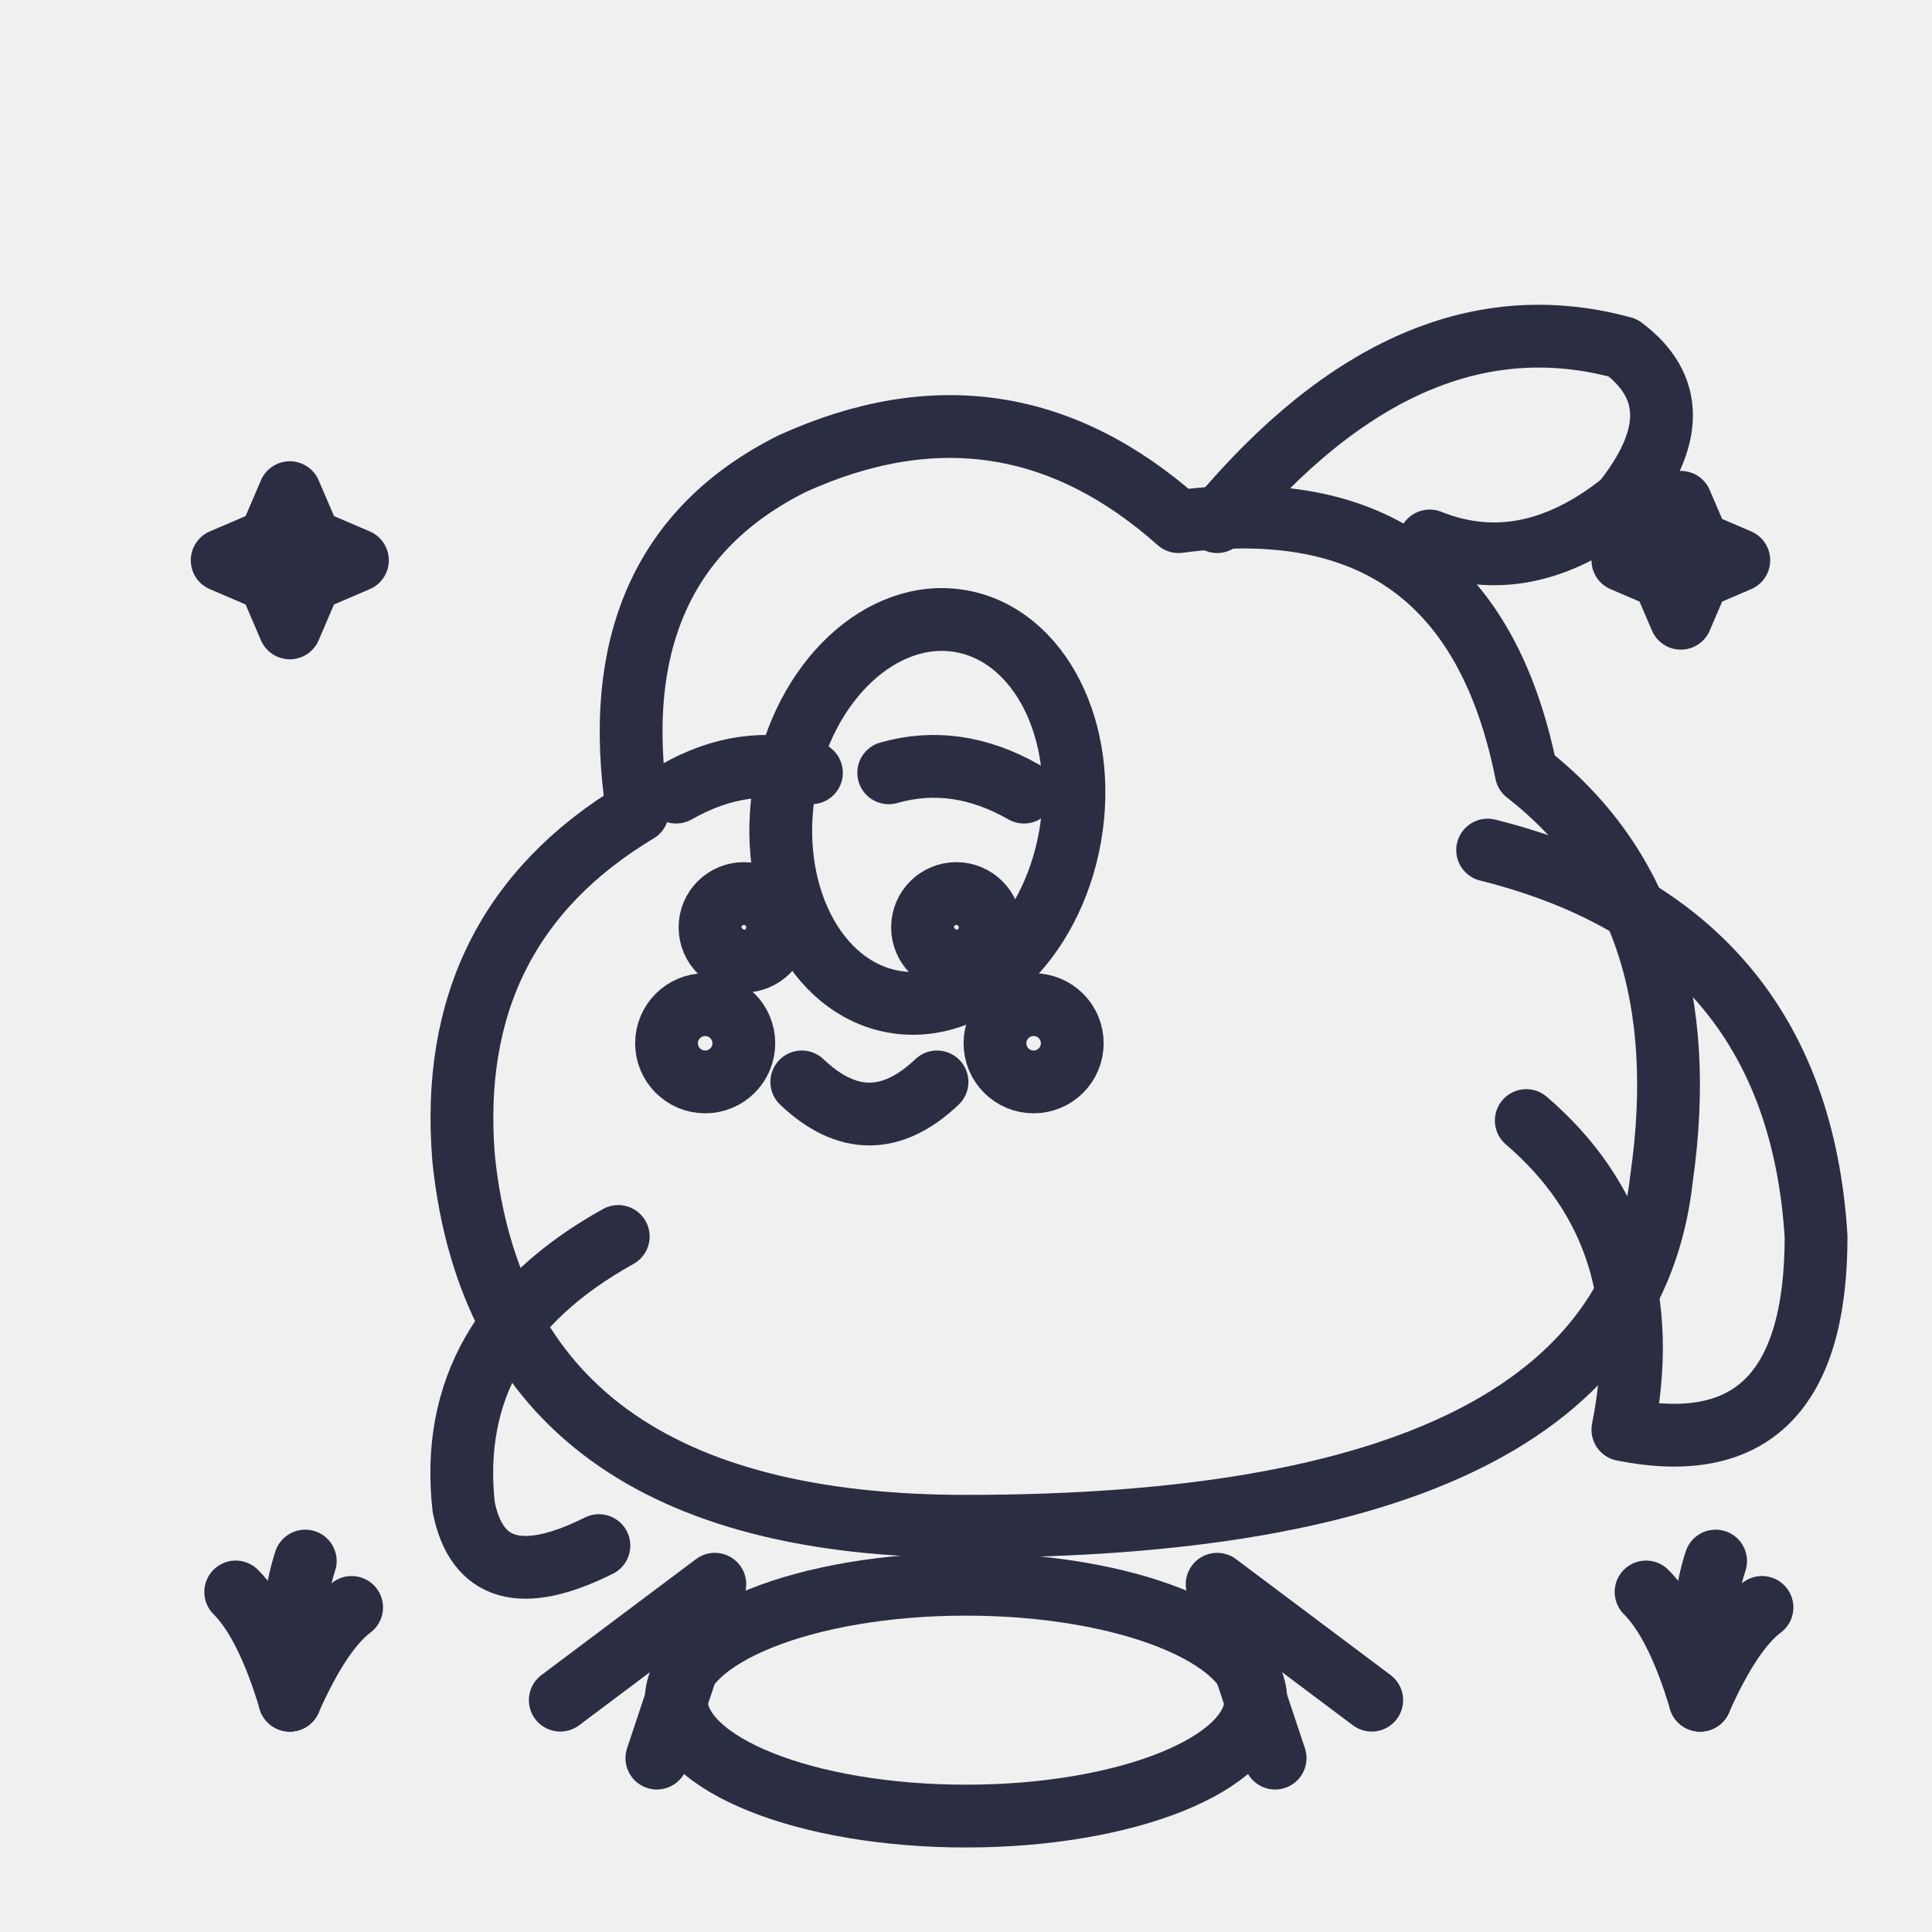
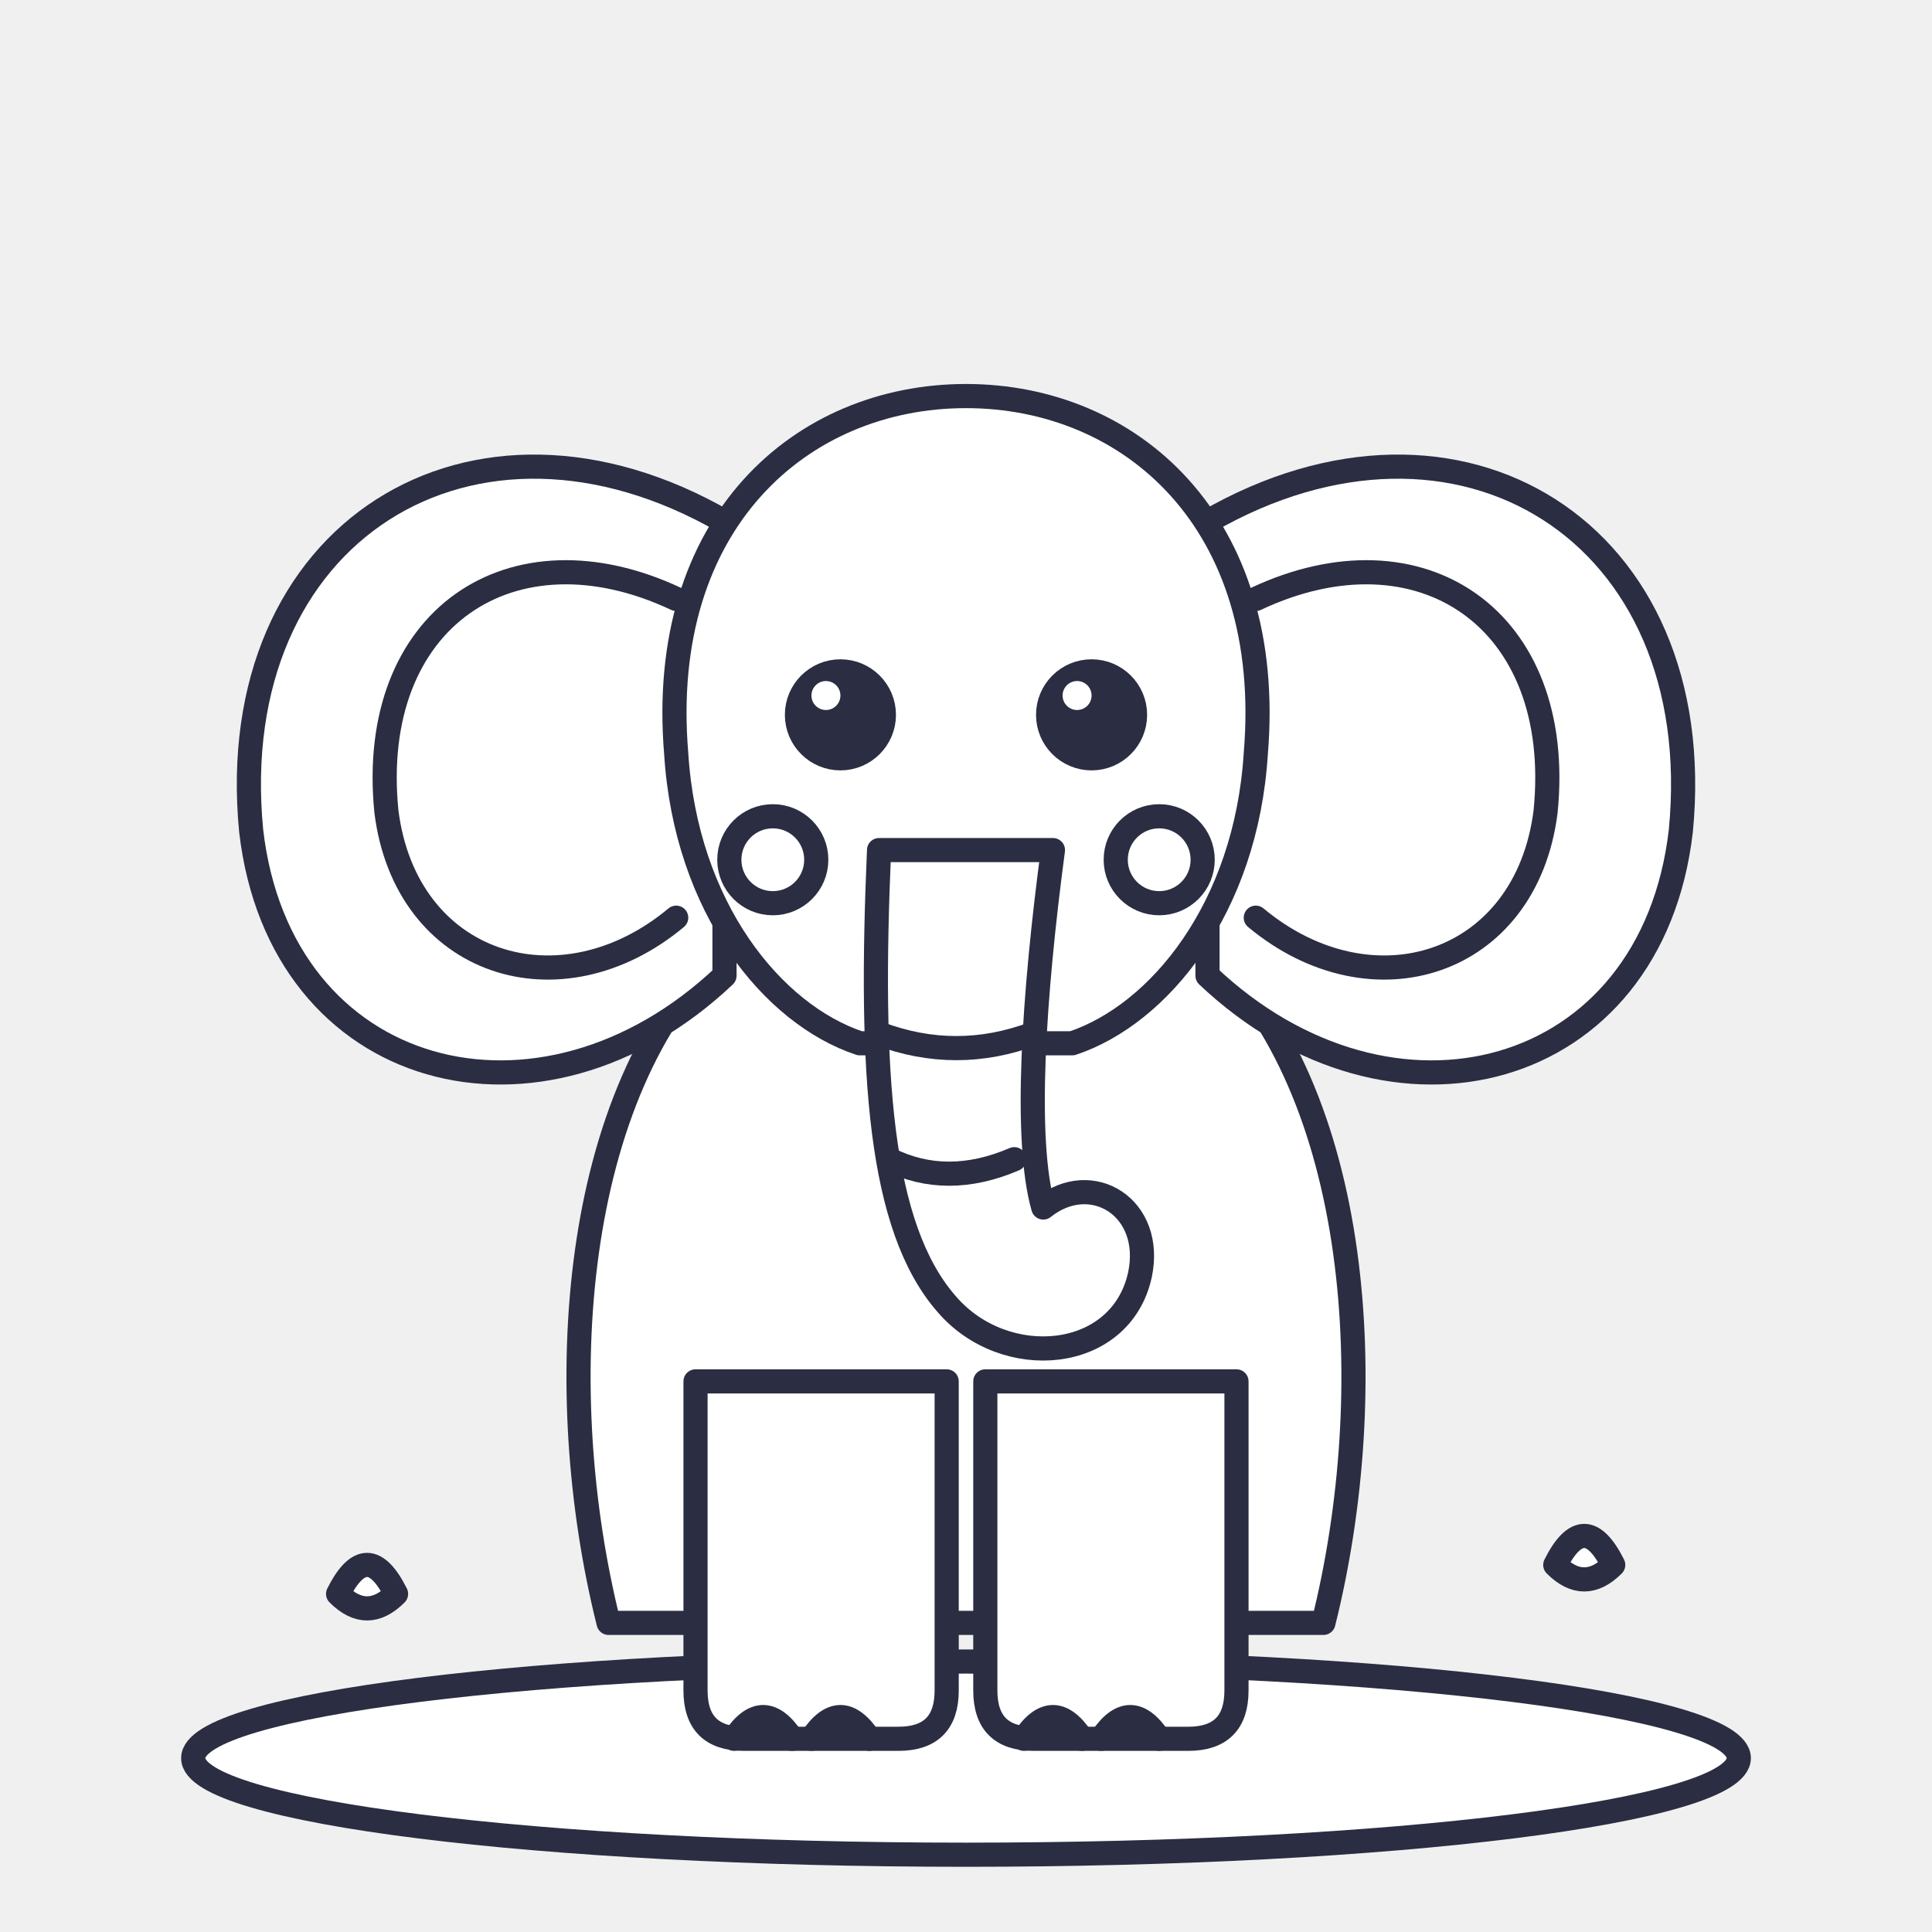
- <svg xmlns="http://www.w3.org/2000/svg" viewBox="0 0 200 200">
-   <g fill="none" stroke="#2b2d42" stroke-width="6.5" stroke-linecap="round" stroke-linejoin="round">
-     <path d="M100 158 Q52 158 48 120 Q46 96 66 84 Q62 58 82 48 Q104 38 122 54 Q152 50 158 80 Q176 94 172 122 Q168 158 100 158 Z" />
-     <ellipse cx="100" cy="176" rx="30" ry="12" />
-     <path d="M74 164 L68 182 M74 164 L58 176" />
-     <path d="M126 164 L132 182 M126 164 L142 176" />
-     <path d="M126 54 Q146 30 168 36 Q176 42 168 52 Q158 60 148 56" />
-     <path d="M154 88 Q186 96 188 128 Q188 152 168 148 Q172 128 158 116" />
-     <ellipse cx="96" cy="84" rx="15" ry="20" transform="rotate(10 96 84)" />
-     <circle cx="77" cy="96" r="3.5" />
-     <circle cx="99" cy="96" r="3.5" />
-     <circle cx="78.225" cy="94.6" r="1.19" />
-     <circle cx="100.225" cy="94.6" r="1.19" />
-     <path d="M70 82 Q77 78 84 80" />
-     <path d="M92 80 Q99 78 106 82" />
-     <path d="M83 112 Q90 118.65 97 112" />
-     <circle cx="73" cy="108" r="4" />
-     <circle cx="107" cy="108" r="4" />
-     <path d="M64 128 Q46 138 48 156 Q50 166 62 160" />
-     <polygon points="30,51 32.1,55.9 37,58 32.1,60.1 30,65 27.9,60.1 23,58 27.9,55.9" />
-     <polygon points="174,52 175.8,56.2 180,58 175.8,59.8 174,64 172.2,59.8 168,58 172.2,56.2" />
-     <path d="M30 176 Q27.6 168 24.4 164.8" />
-     <path d="M30 176 Q30 166.4 31.6 161.6" />
-     <path d="M30 176 Q33.2 168.8 36.4 166.4" />
-     <path d="M176 176 Q173.6 168 170.4 164.8" />
-     <path d="M176 176 Q176 166.4 177.6 161.6" />
-     <path d="M176 176 Q179.2 168.8 182.4 166.4" />
+ <svg xmlns="http://www.w3.org/2000/svg" viewBox="0 0 400 400" fill="#fff" stroke="#2b2d42" stroke-width="5" stroke-linecap="round" stroke-linejoin="round">
+   <g data-step="6" data-name="charco">
+     <ellipse cx="200" cy="364" rx="160" ry="20" />
+     <path d="M70 330 q6 -12 12 0 q-6 6 -12 0 Z M322 324 q6 -12 12 0 q-6 6 -12 0 Z" />
+   </g>
+   <g data-step="5" data-name="cuerpo">
+     <path d="M150 196 C118 226 114 288 126 336 L274 336 C286 288 282 226 250 196 Z" />
+     <path d="M144 286 V350 Q144 360 154 360 H186 Q196 360 196 350 V286 Z" />
+     <path d="M204 286 V350 Q204 360 214 360 H246 Q256 360 256 350 V286 Z" />
+     <path d="M152 360 q6 -9 12 0 M168 360 q6 -9 12 0 M212 360 q6 -9 12 0 M228 360 q6 -9 12 0" fill="none" />
+   </g>
+   <g data-step="4" data-name="orejas">
+     <path d="M150 108 C98 78 46 110 52 172 C58 224 112 238 150 202 Z" />
+     <path d="M250 108 C302 78 354 110 348 172 C342 224 288 238 250 202 Z" />
+     <path d="M140 124 C106 108 76 128 80 168 C84 200 116 210 140 190" fill="none" />
+     <path d="M260 124 C294 108 324 128 320 168 C316 200 284 210 260 190" fill="none" />
+   </g>
+   <g data-step="1" data-name="cabeza">
+     <path d="M140 156 C136 108 166 82 200 82 C234 82 264 108 260 156 C258 188 240 210 222 216 L178 216 C160 210 142 188 140 156 Z" />
+   </g>
+   <g data-step="3" data-name="ojos">
+     <circle cx="174" cy="148" r="9" fill="#2b2d42" />
+     <circle cx="226" cy="148" r="9" fill="#2b2d42" />
+     <circle cx="171" cy="144" r="3" stroke="none" />
+     <circle cx="223" cy="144" r="3" stroke="none" />
+     <circle cx="160" cy="178" r="9" />
+     <circle cx="240" cy="178" r="9" />
+   </g>
+   <g data-step="2" data-name="trompa">
+     <path d="M182 176 C180 222 182 254 196 270 C208 284 232 282 236 264 C239 250 226 242 216 250 C212 236 214 206 218 176 Z" />
+     <path d="M182 214 Q198 220 214 214 M184 240 Q196 246 210 240" fill="none" />
  </g>
</svg>
